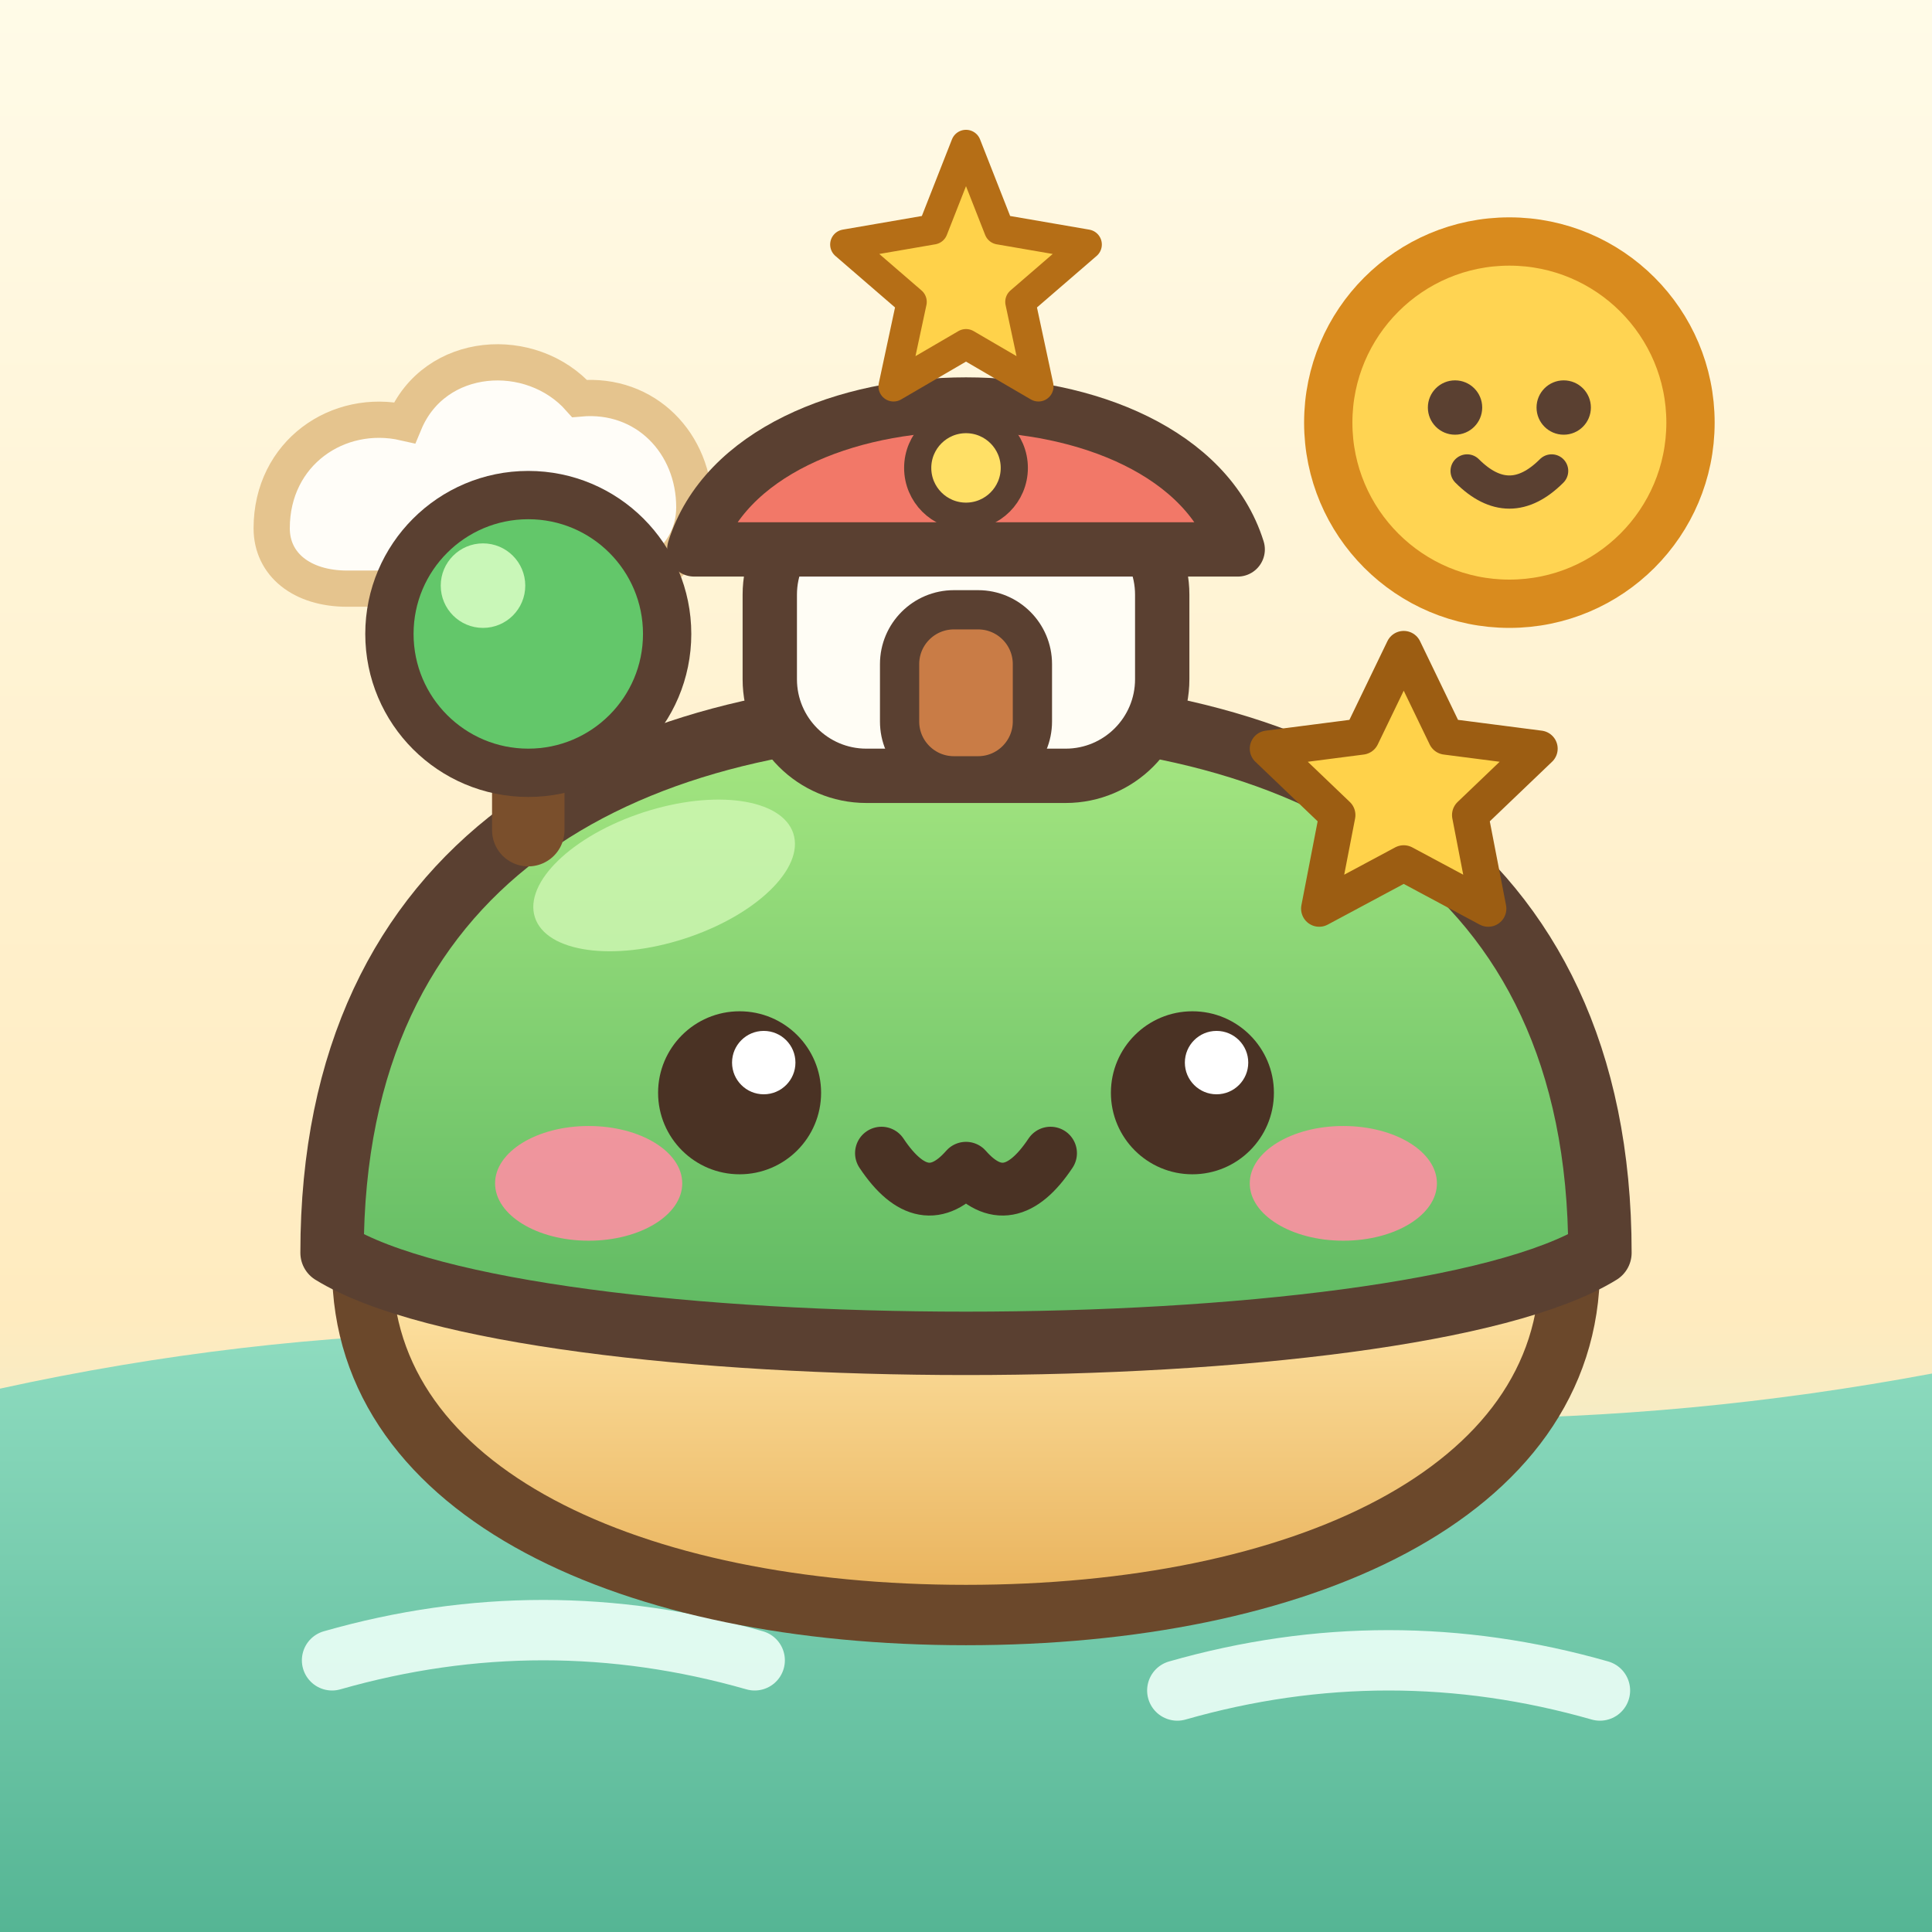
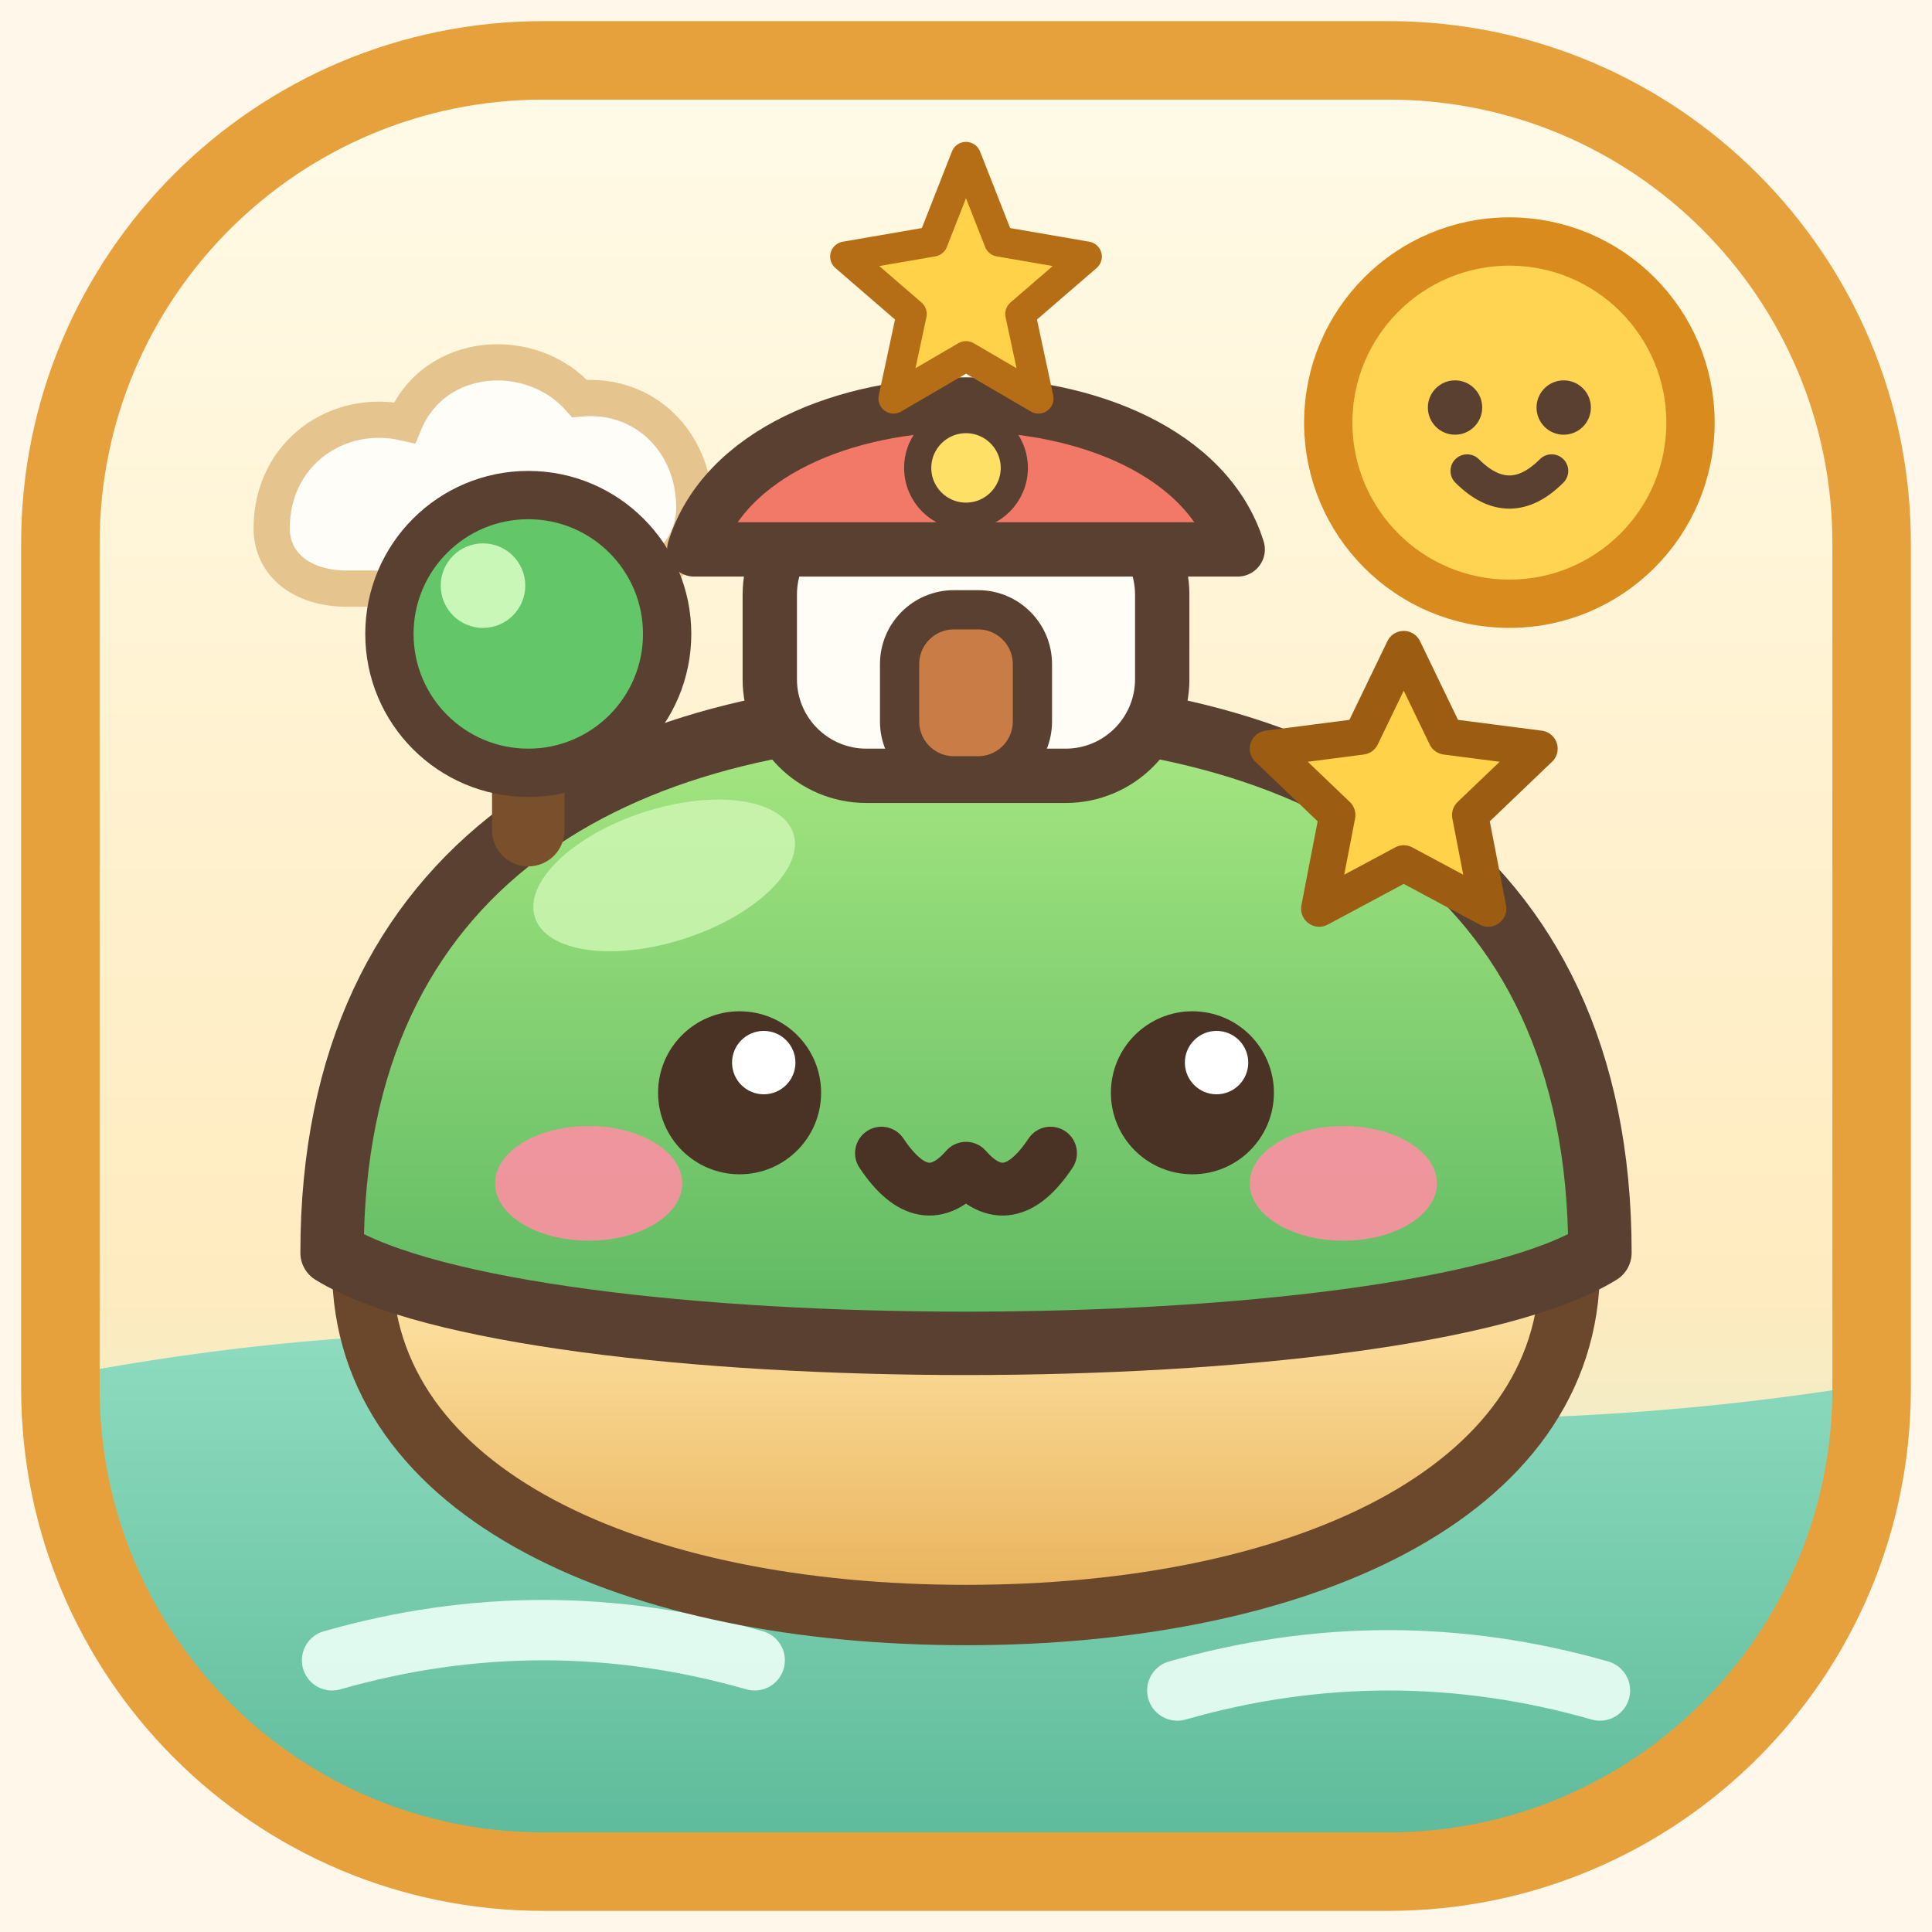
<svg xmlns="http://www.w3.org/2000/svg" viewBox="0 0 64 64" role="img" aria-label="數學遊戲冒險島 Q版 Logo">
  <defs>
+     <clipPath id="roundedSquircle">
+       <rect x="2" y="2" width="60" height="60" rx="16" ry="16" />
+     </clipPath>
    <linearGradient id="qSky" x1="0" y1="0" x2="0" y2="1">
      <stop offset="0%" stop-color="#FFFBE8" />
      <stop offset="68%" stop-color="#FFEBBF" />
      <stop offset="100%" stop-color="#C8F0DE" />
    </linearGradient>
    <linearGradient id="qSea" x1="0" y1="0" x2="0" y2="1">
      <stop offset="0%" stop-color="#8FDCC0" />
      <stop offset="100%" stop-color="#55B594" />
    </linearGradient>
    <linearGradient id="qIsland" x1="0" y1="0" x2="0" y2="1">
      <stop offset="0%" stop-color="#A8E882" />
      <stop offset="100%" stop-color="#5DB862" />
    </linearGradient>
    <linearGradient id="qBelly" x1="0" y1="0" x2="0" y2="1">
      <stop offset="0%" stop-color="#FFE6A8" />
      <stop offset="100%" stop-color="#E8B058" />
    </linearGradient>
  </defs>
-   <rect x="0" y="0" width="64" height="64" fill="url(#qSky)" />
-   <path d="M0 46 Q16 42.5 32 45.5 T64 45.5 L64 64 L0 64 Z" fill="url(#qSea)" />
-   <path d="M11 55 Q18 53 25 55 M39 56 Q46 54 53 56" fill="none" stroke="#ECFFF7" stroke-width="2" stroke-linecap="round" opacity="0.9" />
-   <circle cx="50" cy="14" r="6" fill="#FFD452" stroke="#D98B1E" stroke-width="1.6" />
-   <circle cx="48.2" cy="13.5" r="0.9" fill="#5A4031" />
-   <circle cx="51.8" cy="13.5" r="0.9" fill="#5A4031" />
-   <path d="M48.6 15.6 Q50 17 51.4 15.6" fill="none" stroke="#5A4031" stroke-width="1.1" stroke-linecap="round" />
-   <path d="M9 17.5 C9 15 11.2 13.5 13.4 14 C14.4 11.6 17.6 11.4 19.2 13.2 C21.4 13 23 14.7 23 16.8 C23 18.4 21.6 19.5 19.8 19.5 L11.5 19.5 C10 19.5 9 18.7 9 17.5 Z" fill="#FFFDF8" stroke="#E5C48E" stroke-width="1.2" />
-   <path d="M12 42 C12 49.5 21 53.5 32 53.5 C43 53.5 52 49.5 52 42 C46 45 18 45 12 42 Z" fill="url(#qBelly)" stroke="#6B482B" stroke-width="2" stroke-linejoin="round" />
-   <path d="M11 41.5 C11 28.5 20.5 23.5 32 23.5 C43.5 23.5 53 28.5 53 41.5 C46.5 45.5 17.5 45.5 11 41.5 Z" fill="url(#qIsland)" stroke="#5A4031" stroke-width="2.1" stroke-linejoin="round" />
-   <ellipse cx="22" cy="29" rx="4.5" ry="2.2" transform="rotate(-18 22 29)" fill="#D4F9B8" opacity="0.75" />
-   <circle cx="24.5" cy="36.2" r="2.7" fill="#4A3224" />
-   <circle cx="25.3" cy="35.2" r="1.05" fill="#FFFFFF" />
-   <circle cx="39.5" cy="36.2" r="2.7" fill="#4A3224" />
-   <circle cx="40.3" cy="35.2" r="1.05" fill="#FFFFFF" />
-   <ellipse cx="19.5" cy="39.2" rx="3.1" ry="1.9" fill="#FF8FA3" opacity="0.88" />
-   <ellipse cx="44.5" cy="39.2" rx="3.1" ry="1.9" fill="#FF8FA3" opacity="0.88" />
-   <path d="M29.2 38.2 Q30.6 40.3 32 38.7 Q33.4 40.3 34.8 38.2" fill="none" stroke="#4A3224" stroke-width="1.75" stroke-linecap="round" stroke-linejoin="round" />
-   <rect x="25.5" y="16.5" width="13" height="9.2" rx="3.2" fill="#FFFDF5" stroke="#5A4031" stroke-width="1.8" />
-   <path d="M23 18.2 C25 11.8 39 11.8 41 18.2 Z" fill="#F27868" stroke="#5A4031" stroke-width="1.8" stroke-linejoin="round" />
-   <rect x="29.8" y="20.2" width="4.4" height="5.5" rx="1.8" fill="#C97C46" stroke="#5A4031" stroke-width="1.3" />
-   <circle cx="32" cy="15.5" r="1.6" fill="#FFE066" stroke="#5A4031" stroke-width="0.9" />
-   <line x1="17.5" y1="22.5" x2="17.5" y2="27.5" stroke="#7A4F2C" stroke-width="2.4" stroke-linecap="round" />
-   <circle cx="17.5" cy="21" r="4.6" fill="#63C76A" stroke="#5A4031" stroke-width="1.6" />
-   <circle cx="16" cy="19.4" r="1.4" fill="#C9F7B8" />
-   <path d="M46.5 21.5 L47.9 24.4 L51 24.8 L48.7 27 L49.3 30.1 L46.5 28.6 L43.7 30.1 L44.3 27 L42 24.8 L45.1 24.4 Z" fill="#FFD24A" stroke="#9C5D12" stroke-width="1.2" stroke-linejoin="round" />
-   <path d="M32 4.8 L33.1 7.6 L36 8.1 L33.8 10 L34.4 12.8 L32 11.4 L29.6 12.8 L30.2 10 L28 8.1 L30.9 7.6 Z" fill="#FFD24A" stroke="#B56E16" stroke-width="1" stroke-linejoin="round" />
+   <rect x="0" y="0" width="64" height="64" fill="#FFF8EA" />
+   <g clip-path="url(#roundedSquircle)">
+     <rect x="2" y="2" width="60" height="60" fill="url(#qSky)" />
+     <path d="M0 46 Q16 42.5 32 45.5 T64 45.5 L64 64 L0 64 Z" fill="url(#qSea)" />
+     <path d="M11 55 Q18 53 25 55 M39 56 Q46 54 53 56" fill="none" stroke="#ECFFF7" stroke-width="2" stroke-linecap="round" opacity="0.9" />
+     <circle cx="50" cy="14" r="6" fill="#FFD452" stroke="#D98B1E" stroke-width="1.6" />
+     <circle cx="48.2" cy="13.5" r="0.9" fill="#5A4031" />
+     <circle cx="51.8" cy="13.5" r="0.9" fill="#5A4031" />
+     <path d="M48.6 15.6 Q50 17 51.4 15.6" fill="none" stroke="#5A4031" stroke-width="1.1" stroke-linecap="round" />
+     <path d="M9 17.5 C9 15 11.2 13.5 13.4 14 C14.4 11.6 17.6 11.4 19.2 13.2 C21.4 13 23 14.7 23 16.8 C23 18.4 21.6 19.5 19.8 19.5 L11.5 19.5 C10 19.5 9 18.7 9 17.5 Z" fill="#FFFDF8" stroke="#E5C48E" stroke-width="1.2" />
+     <path d="M12 42 C12 49.5 21 53.5 32 53.5 C43 53.5 52 49.5 52 42 C46 45 18 45 12 42 Z" fill="url(#qBelly)" stroke="#6B482B" stroke-width="2" stroke-linejoin="round" />
+     <path d="M11 41.5 C11 28.5 20.5 23.5 32 23.5 C43.5 23.5 53 28.5 53 41.5 C46.5 45.5 17.5 45.5 11 41.5 Z" fill="url(#qIsland)" stroke="#5A4031" stroke-width="2.1" stroke-linejoin="round" />
+     <ellipse cx="22" cy="29" rx="4.5" ry="2.2" transform="rotate(-18 22 29)" fill="#D4F9B8" opacity="0.75" />
+     <circle cx="24.5" cy="36.2" r="2.7" fill="#4A3224" />
+     <circle cx="25.3" cy="35.2" r="1.05" fill="#FFFFFF" />
+     <circle cx="39.5" cy="36.2" r="2.7" fill="#4A3224" />
+     <circle cx="40.3" cy="35.2" r="1.05" fill="#FFFFFF" />
+     <ellipse cx="19.5" cy="39.2" rx="3.1" ry="1.9" fill="#FF8FA3" opacity="0.88" />
+     <ellipse cx="44.5" cy="39.2" rx="3.1" ry="1.9" fill="#FF8FA3" opacity="0.88" />
+     <path d="M29.2 38.2 Q30.6 40.3 32 38.7 Q33.4 40.3 34.8 38.2" fill="none" stroke="#4A3224" stroke-width="1.75" stroke-linecap="round" stroke-linejoin="round" />
+     <rect x="25.5" y="16.5" width="13" height="9.2" rx="3.2" fill="#FFFDF5" stroke="#5A4031" stroke-width="1.8" />
+     <path d="M23 18.2 C25 11.8 39 11.8 41 18.2 Z" fill="#F27868" stroke="#5A4031" stroke-width="1.8" stroke-linejoin="round" />
+     <rect x="29.8" y="20.2" width="4.4" height="5.5" rx="1.8" fill="#C97C46" stroke="#5A4031" stroke-width="1.3" />
+     <circle cx="32" cy="15.5" r="1.6" fill="#FFE066" stroke="#5A4031" stroke-width="0.9" />
+     <line x1="17.5" y1="22.5" x2="17.5" y2="27.5" stroke="#7A4F2C" stroke-width="2.4" stroke-linecap="round" />
+     <circle cx="17.5" cy="21" r="4.6" fill="#63C76A" stroke="#5A4031" stroke-width="1.6" />
+     <circle cx="16" cy="19.4" r="1.4" fill="#C9F7B8" />
+     <path d="M46.5 21.5 L47.9 24.4 L51 24.8 L48.7 27 L49.3 30.1 L46.5 28.6 L43.7 30.1 L44.3 27 L42 24.8 L45.1 24.4 Z" fill="#FFD24A" stroke="#9C5D12" stroke-width="1.2" stroke-linejoin="round" />
+     <path d="M32 5.2 L33.1 8 L36 8.5 L33.8 10.4 L34.4 13.2 L32 11.8 L29.6 13.2 L30.2 10.4 L28 8.5 L30.9 8 Z" fill="#FFD24A" stroke="#B56E16" stroke-width="1" stroke-linejoin="round" />
+   </g>
+   <rect x="2" y="2" width="60" height="60" rx="16" ry="16" fill="none" stroke="#E6A13C" stroke-width="2.6" />
</svg>
